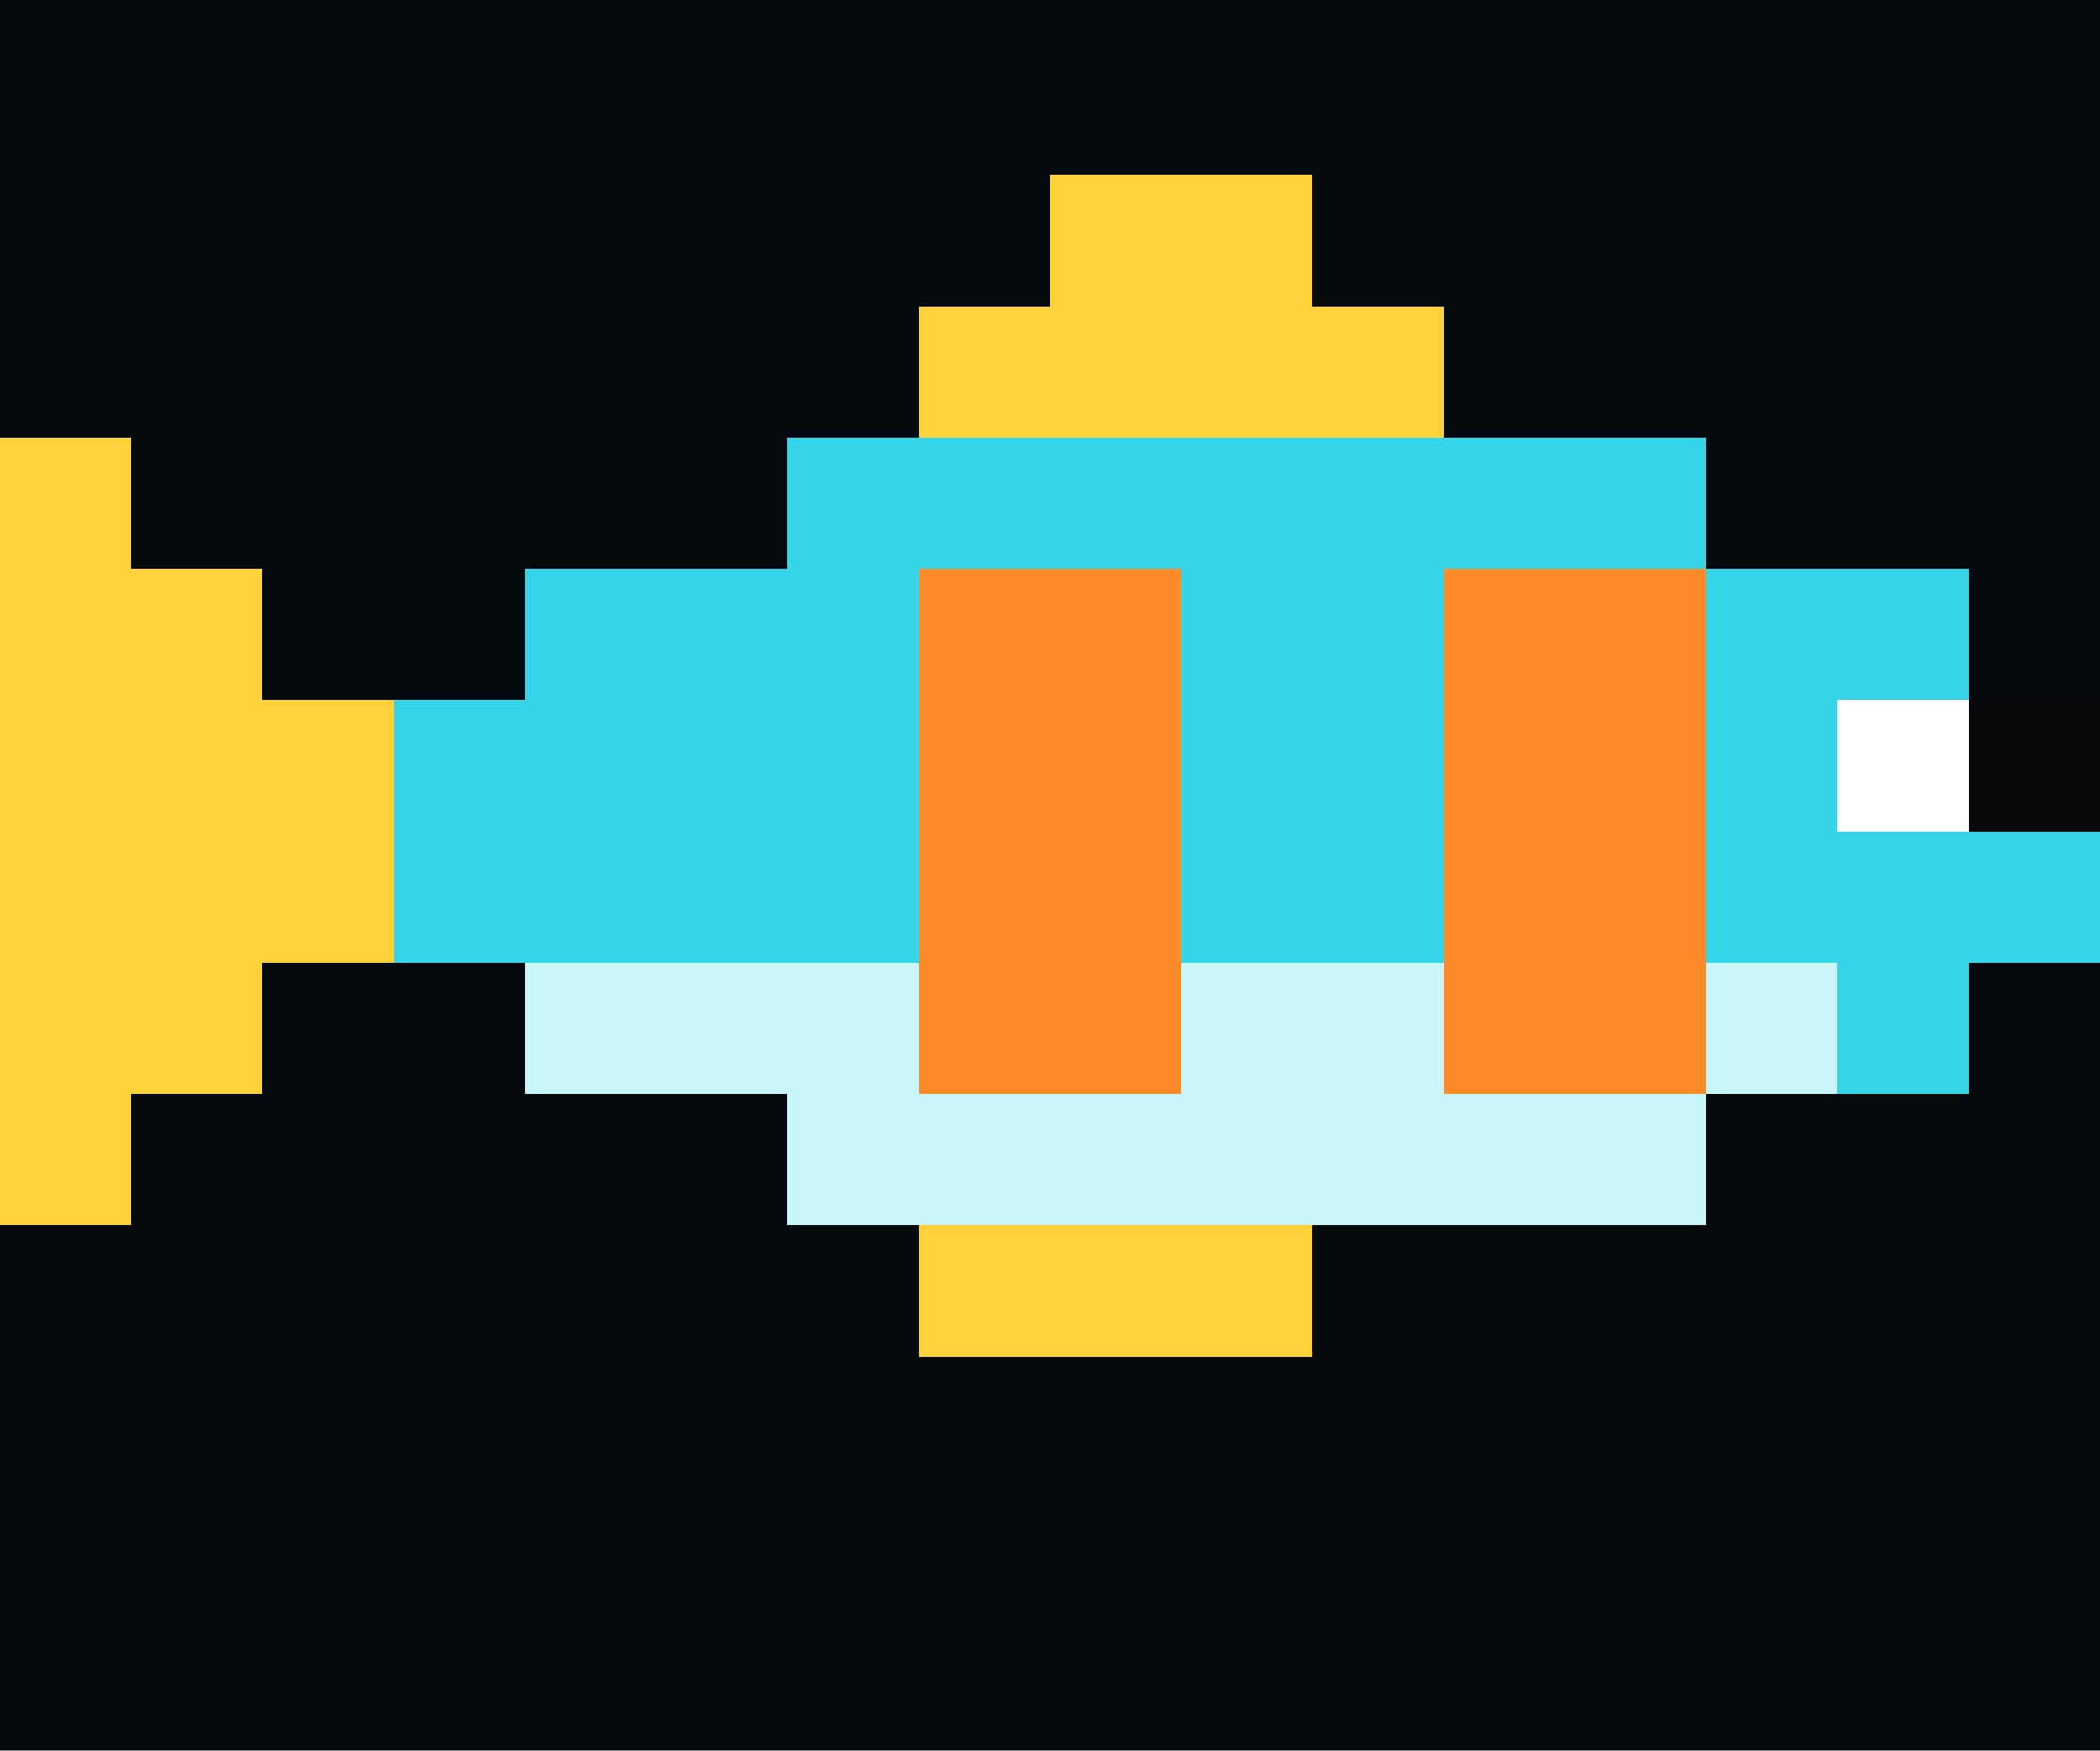
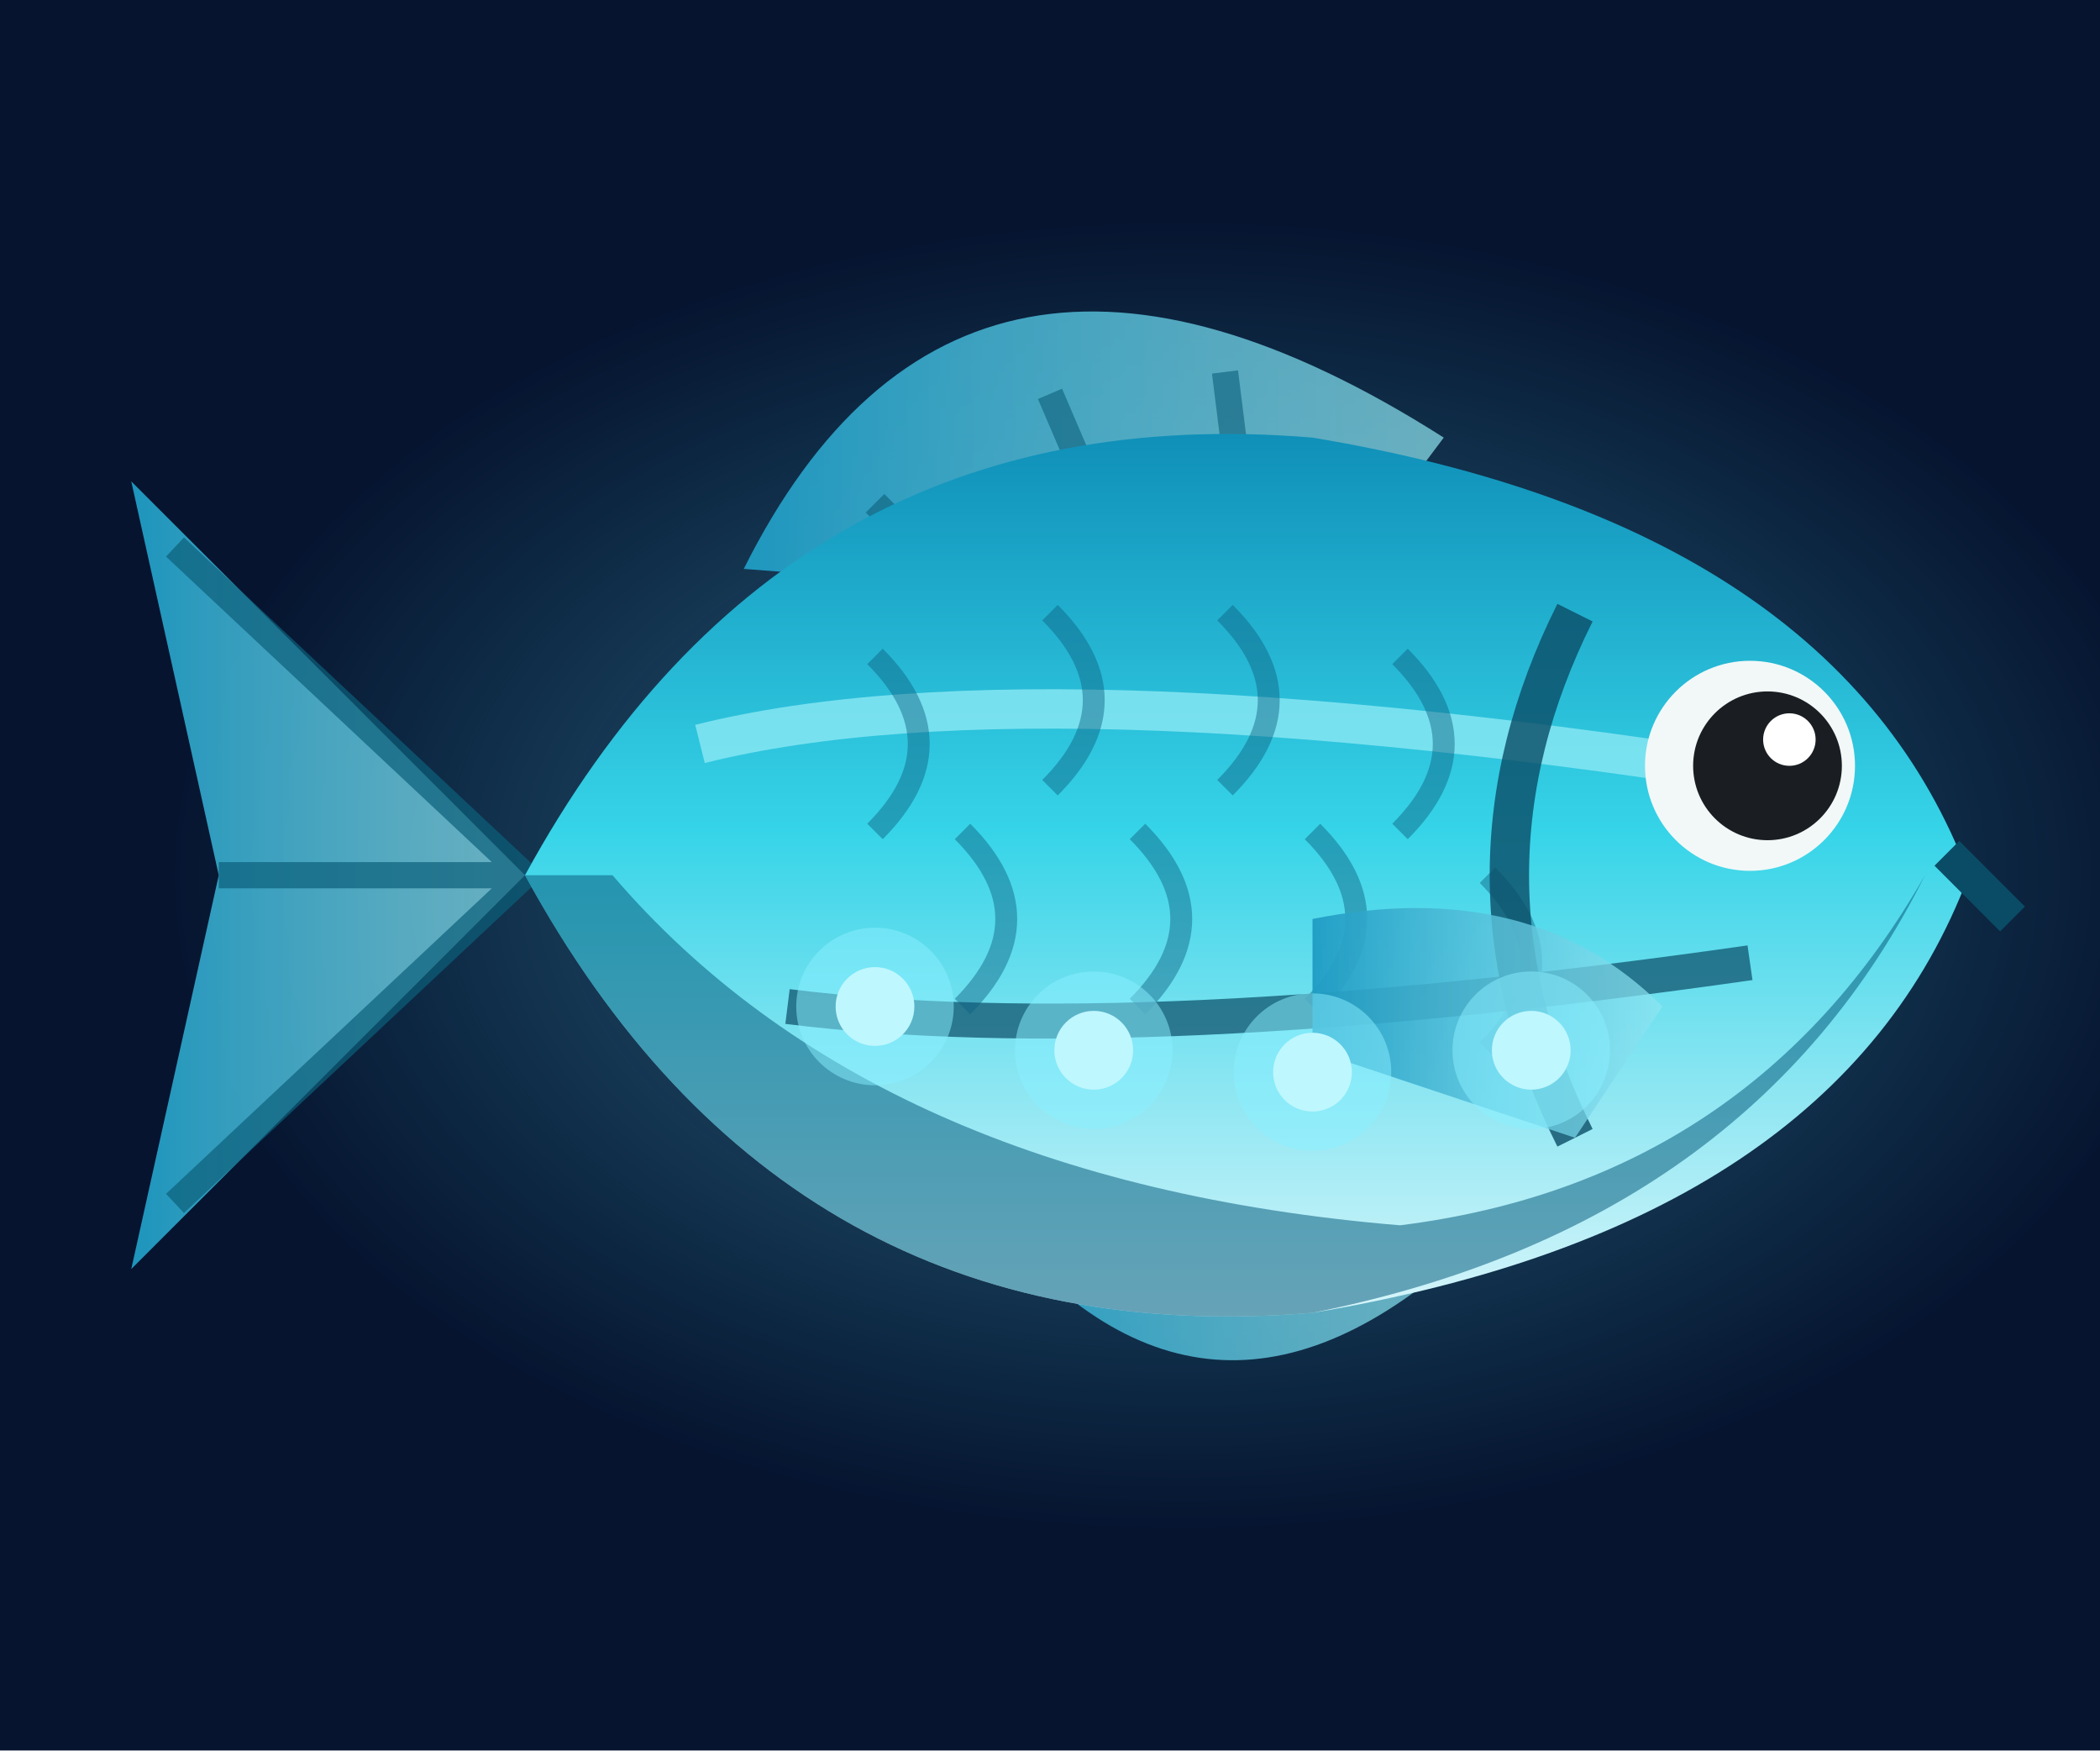
<svg xmlns="http://www.w3.org/2000/svg" viewBox="0 0 48 40">
-   <rect width="48" height="40" fill="#04090e" />
-   <g shape-rendering="crispEdges">
-     <rect x="24" y="4" width="3" height="3" fill="#ffd23a" />
-     <rect x="27" y="4" width="3" height="3" fill="#ffd23a" />
-     <rect x="21" y="7" width="3" height="3" fill="#ffd23a" />
-     <rect x="24" y="7" width="3" height="3" fill="#ffd23a" />
-     <rect x="27" y="7" width="3" height="3" fill="#ffd23a" />
-     <rect x="30" y="7" width="3" height="3" fill="#ffd23a" />
-     <rect x="0" y="10" width="3" height="3" fill="#ffd23a" />
-     <rect x="18" y="10" width="3" height="3" fill="#36d4e8" />
-     <rect x="21" y="10" width="3" height="3" fill="#36d4e8" />
-     <rect x="24" y="10" width="3" height="3" fill="#36d4e8" />
-     <rect x="27" y="10" width="3" height="3" fill="#36d4e8" />
-     <rect x="30" y="10" width="3" height="3" fill="#36d4e8" />
-     <rect x="33" y="10" width="3" height="3" fill="#36d4e8" />
-     <rect x="36" y="10" width="3" height="3" fill="#36d4e8" />
-     <rect x="0" y="13" width="3" height="3" fill="#ffd23a" />
-     <rect x="3" y="13" width="3" height="3" fill="#ffd23a" />
-     <rect x="12" y="13" width="3" height="3" fill="#36d4e8" />
-     <rect x="15" y="13" width="3" height="3" fill="#36d4e8" />
-     <rect x="18" y="13" width="3" height="3" fill="#36d4e8" />
-     <rect x="21" y="13" width="3" height="3" fill="#ff8a2a" />
-     <rect x="24" y="13" width="3" height="3" fill="#ff8a2a" />
-     <rect x="27" y="13" width="3" height="3" fill="#36d4e8" />
-     <rect x="30" y="13" width="3" height="3" fill="#36d4e8" />
-     <rect x="33" y="13" width="3" height="3" fill="#ff8a2a" />
-     <rect x="36" y="13" width="3" height="3" fill="#ff8a2a" />
-     <rect x="39" y="13" width="3" height="3" fill="#36d4e8" />
-     <rect x="42" y="13" width="3" height="3" fill="#36d4e8" />
-     <rect x="0" y="16" width="3" height="3" fill="#ffd23a" />
-     <rect x="3" y="16" width="3" height="3" fill="#ffd23a" />
-     <rect x="6" y="16" width="3" height="3" fill="#ffd23a" />
-     <rect x="9" y="16" width="3" height="3" fill="#36d4e8" />
-     <rect x="12" y="16" width="3" height="3" fill="#36d4e8" />
-     <rect x="15" y="16" width="3" height="3" fill="#36d4e8" />
-     <rect x="18" y="16" width="3" height="3" fill="#36d4e8" />
-     <rect x="21" y="16" width="3" height="3" fill="#ff8a2a" />
-     <rect x="24" y="16" width="3" height="3" fill="#ff8a2a" />
-     <rect x="27" y="16" width="3" height="3" fill="#36d4e8" />
-     <rect x="30" y="16" width="3" height="3" fill="#36d4e8" />
-     <rect x="33" y="16" width="3" height="3" fill="#ff8a2a" />
-     <rect x="36" y="16" width="3" height="3" fill="#ff8a2a" />
-     <rect x="39" y="16" width="3" height="3" fill="#36d4e8" />
-     <rect x="42" y="16" width="3" height="3" fill="#ffffff" />
-     <rect x="45" y="16" width="3" height="3" fill="#0a0a0c" />
-     <rect x="0" y="19" width="3" height="3" fill="#ffd23a" />
-     <rect x="3" y="19" width="3" height="3" fill="#ffd23a" />
-     <rect x="6" y="19" width="3" height="3" fill="#ffd23a" />
-     <rect x="9" y="19" width="3" height="3" fill="#36d4e8" />
-     <rect x="12" y="19" width="3" height="3" fill="#36d4e8" />
-     <rect x="15" y="19" width="3" height="3" fill="#36d4e8" />
-     <rect x="18" y="19" width="3" height="3" fill="#36d4e8" />
-     <rect x="21" y="19" width="3" height="3" fill="#ff8a2a" />
-     <rect x="24" y="19" width="3" height="3" fill="#ff8a2a" />
-     <rect x="27" y="19" width="3" height="3" fill="#36d4e8" />
-     <rect x="30" y="19" width="3" height="3" fill="#36d4e8" />
-     <rect x="33" y="19" width="3" height="3" fill="#ff8a2a" />
-     <rect x="36" y="19" width="3" height="3" fill="#ff8a2a" />
-     <rect x="39" y="19" width="3" height="3" fill="#36d4e8" />
-     <rect x="42" y="19" width="3" height="3" fill="#36d4e8" />
-     <rect x="45" y="19" width="3" height="3" fill="#36d4e8" />
-     <rect x="0" y="22" width="3" height="3" fill="#ffd23a" />
-     <rect x="3" y="22" width="3" height="3" fill="#ffd23a" />
-     <rect x="12" y="22" width="3" height="3" fill="#c9f6fb" />
-     <rect x="15" y="22" width="3" height="3" fill="#c9f6fb" />
-     <rect x="18" y="22" width="3" height="3" fill="#c9f6fb" />
-     <rect x="21" y="22" width="3" height="3" fill="#ff8a2a" />
-     <rect x="24" y="22" width="3" height="3" fill="#ff8a2a" />
-     <rect x="27" y="22" width="3" height="3" fill="#c9f6fb" />
-     <rect x="30" y="22" width="3" height="3" fill="#c9f6fb" />
-     <rect x="33" y="22" width="3" height="3" fill="#ff8a2a" />
-     <rect x="36" y="22" width="3" height="3" fill="#ff8a2a" />
-     <rect x="39" y="22" width="3" height="3" fill="#c9f6fb" />
-     <rect x="42" y="22" width="3" height="3" fill="#36d4e8" />
-     <rect x="0" y="25" width="3" height="3" fill="#ffd23a" />
-     <rect x="18" y="25" width="3" height="3" fill="#c9f6fb" />
-     <rect x="21" y="25" width="3" height="3" fill="#c9f6fb" />
-     <rect x="24" y="25" width="3" height="3" fill="#c9f6fb" />
-     <rect x="27" y="25" width="3" height="3" fill="#c9f6fb" />
-     <rect x="30" y="25" width="3" height="3" fill="#c9f6fb" />
-     <rect x="33" y="25" width="3" height="3" fill="#c9f6fb" />
-     <rect x="36" y="25" width="3" height="3" fill="#c9f6fb" />
-     <rect x="21" y="28" width="3" height="3" fill="#ffd23a" />
-     <rect x="24" y="28" width="3" height="3" fill="#ffd23a" />
-     <rect x="27" y="28" width="3" height="3" fill="#ffd23a" />
+   <defs>
+     <linearGradient id="b" x1="0" y1="0" x2="0" y2="1">
+       <stop offset="0" stop-color="#0f8fb8" />
+       <stop offset=".45" stop-color="#36d4e8" />
+       <stop offset="1" stop-color="#d9f6fb" />
+     </linearGradient>
+     <linearGradient id="f" x1="0" y1="0" x2="1" y2="0">
+       <stop offset="0" stop-color="#1f9cc4" stop-opacity=".95" />
+       <stop offset="1" stop-color="#8fe6f2" stop-opacity=".7" />
+     </linearGradient>
+     <radialGradient id="g">
+       <stop offset="0" stop-color="#8af0ff" stop-opacity=".45" />
+       <stop offset=".6" stop-color="#5ad8f0" stop-opacity=".18" />
+       <stop offset="1" stop-color="#3fd8e6" stop-opacity="0" />
+     </radialGradient>
+   </defs>
+   <rect width="48" height="40" fill="#061430" />
+   <ellipse cx="27" cy="20" rx="23" ry="15" fill="url(#g)" />
+   <path d="M12 20 L3 11 L5 20 L3 29 Z" fill="url(#f)" />
+   <path d="M12 20 L4 12.5 M12 20 L5 20 M12 20 L4 27.5" stroke="#0b5f7a" stroke-width=".6" opacity=".7" />
+   <path d="M17 13 Q22 3 33 10 L30 14 Z" fill="url(#f)" />
+   <path d="M20 11.5 L22 13.5 M24 9 L25.5 12.5 M28 8.5 L28.5 12.5" stroke="#0b5f7a" stroke-width=".6" opacity=".6" />
+   <path d="M22 27 Q27 34 33 29 L30 26 Z" fill="url(#f)" />
+   <path d="M12 20 Q18 9 30 10 Q42 12 45 20 Q42 28 30 30 Q18 31 12 20 Z" fill="url(#b)" />
+   <path d="M14 20 Q20 27 32 28 Q40 27 44 20 Q40 28 30 30 Q18 31 12 20 Z" fill="#0a5f80" opacity=".55" />
+   <path d="M16 17 Q24 15 42 18" stroke="#8be8f4" stroke-width=".9" fill="none" opacity=".8" />
+   <path d="M18 23 Q26 24 40 22" stroke="#0a4c66" stroke-width=".8" fill="none" opacity=".7" />
+   <g fill="none" stroke="#0a5f80" stroke-width=".5" opacity=".45">
+     <path d="M20 15 q2 2 0 4 M24 14 q2 2 0 4 M28 14 q2 2 0 4 M32 15 q2 2 0 4 M22 19 q2 2 0 4 M26 19 q2 2 0 4 M30 19 q2 2 0 4 M34 20 q2 2 0 4" />
+   </g>
+   <path d="M36 14 Q33 20 36 26" stroke="#0a4c66" stroke-width=".9" fill="none" opacity=".8" />
+   <path d="M30 21 Q35 20 38 23 L36 26 Q33 25 30 24 Z" fill="url(#f)" />
+   <circle cx="40" cy="17.5" r="2.4" fill="#f2f8f8" />
+   <circle cx="40.4" cy="17.5" r="1.7" fill="#1a1e22" />
+   <circle cx="40.9" cy="16.9" r=".6" fill="#ffffff" />
+   <path d="M44.5 19.5 L46 21" stroke="#0a4c66" stroke-width=".8" />
+   <g fill="#f4ffff">
+     <circle cx="20" cy="23" r=".9" />
+     <circle cx="25" cy="24" r=".9" />
+     <circle cx="30" cy="24.5" r=".9" />
+     <circle cx="35" cy="24" r=".9" />
+   </g>
+   <g fill="#8af0ff" opacity=".5">
+     <circle cx="20" cy="23" r="1.8" />
+     <circle cx="25" cy="24" r="1.8" />
+     <circle cx="30" cy="24.5" r="1.8" />
+     <circle cx="35" cy="24" r="1.8" />
  </g>
</svg>
